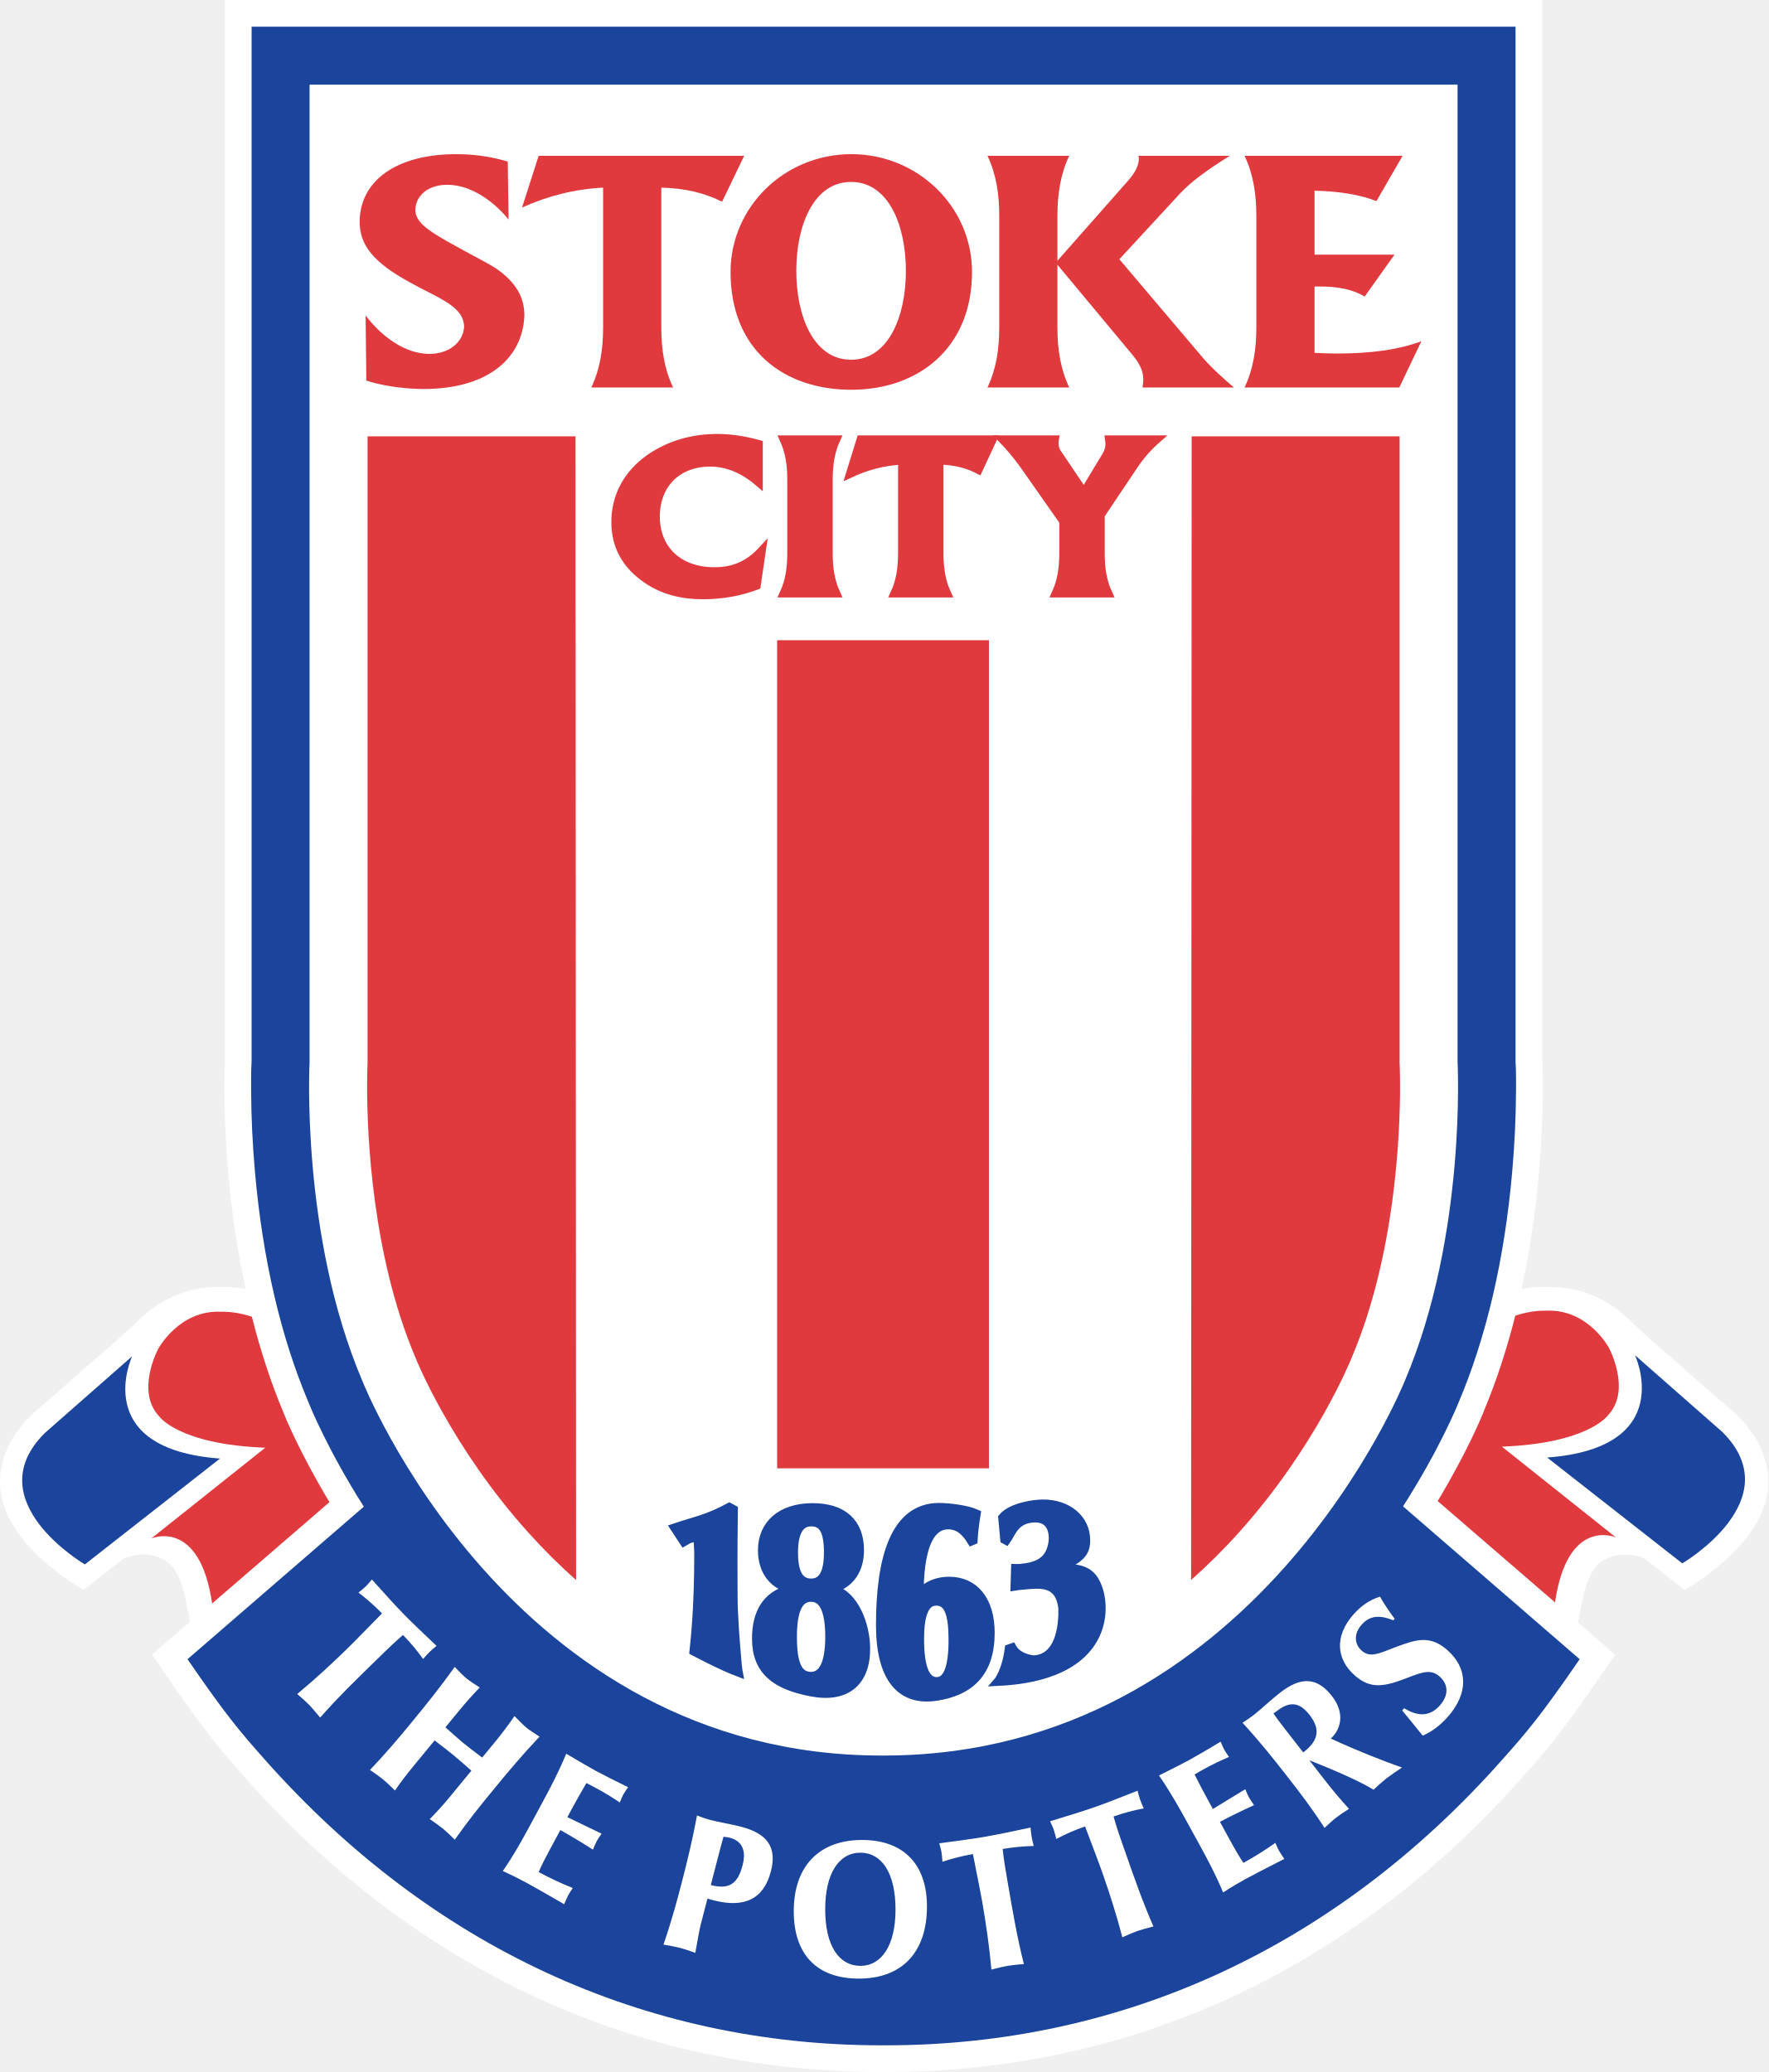
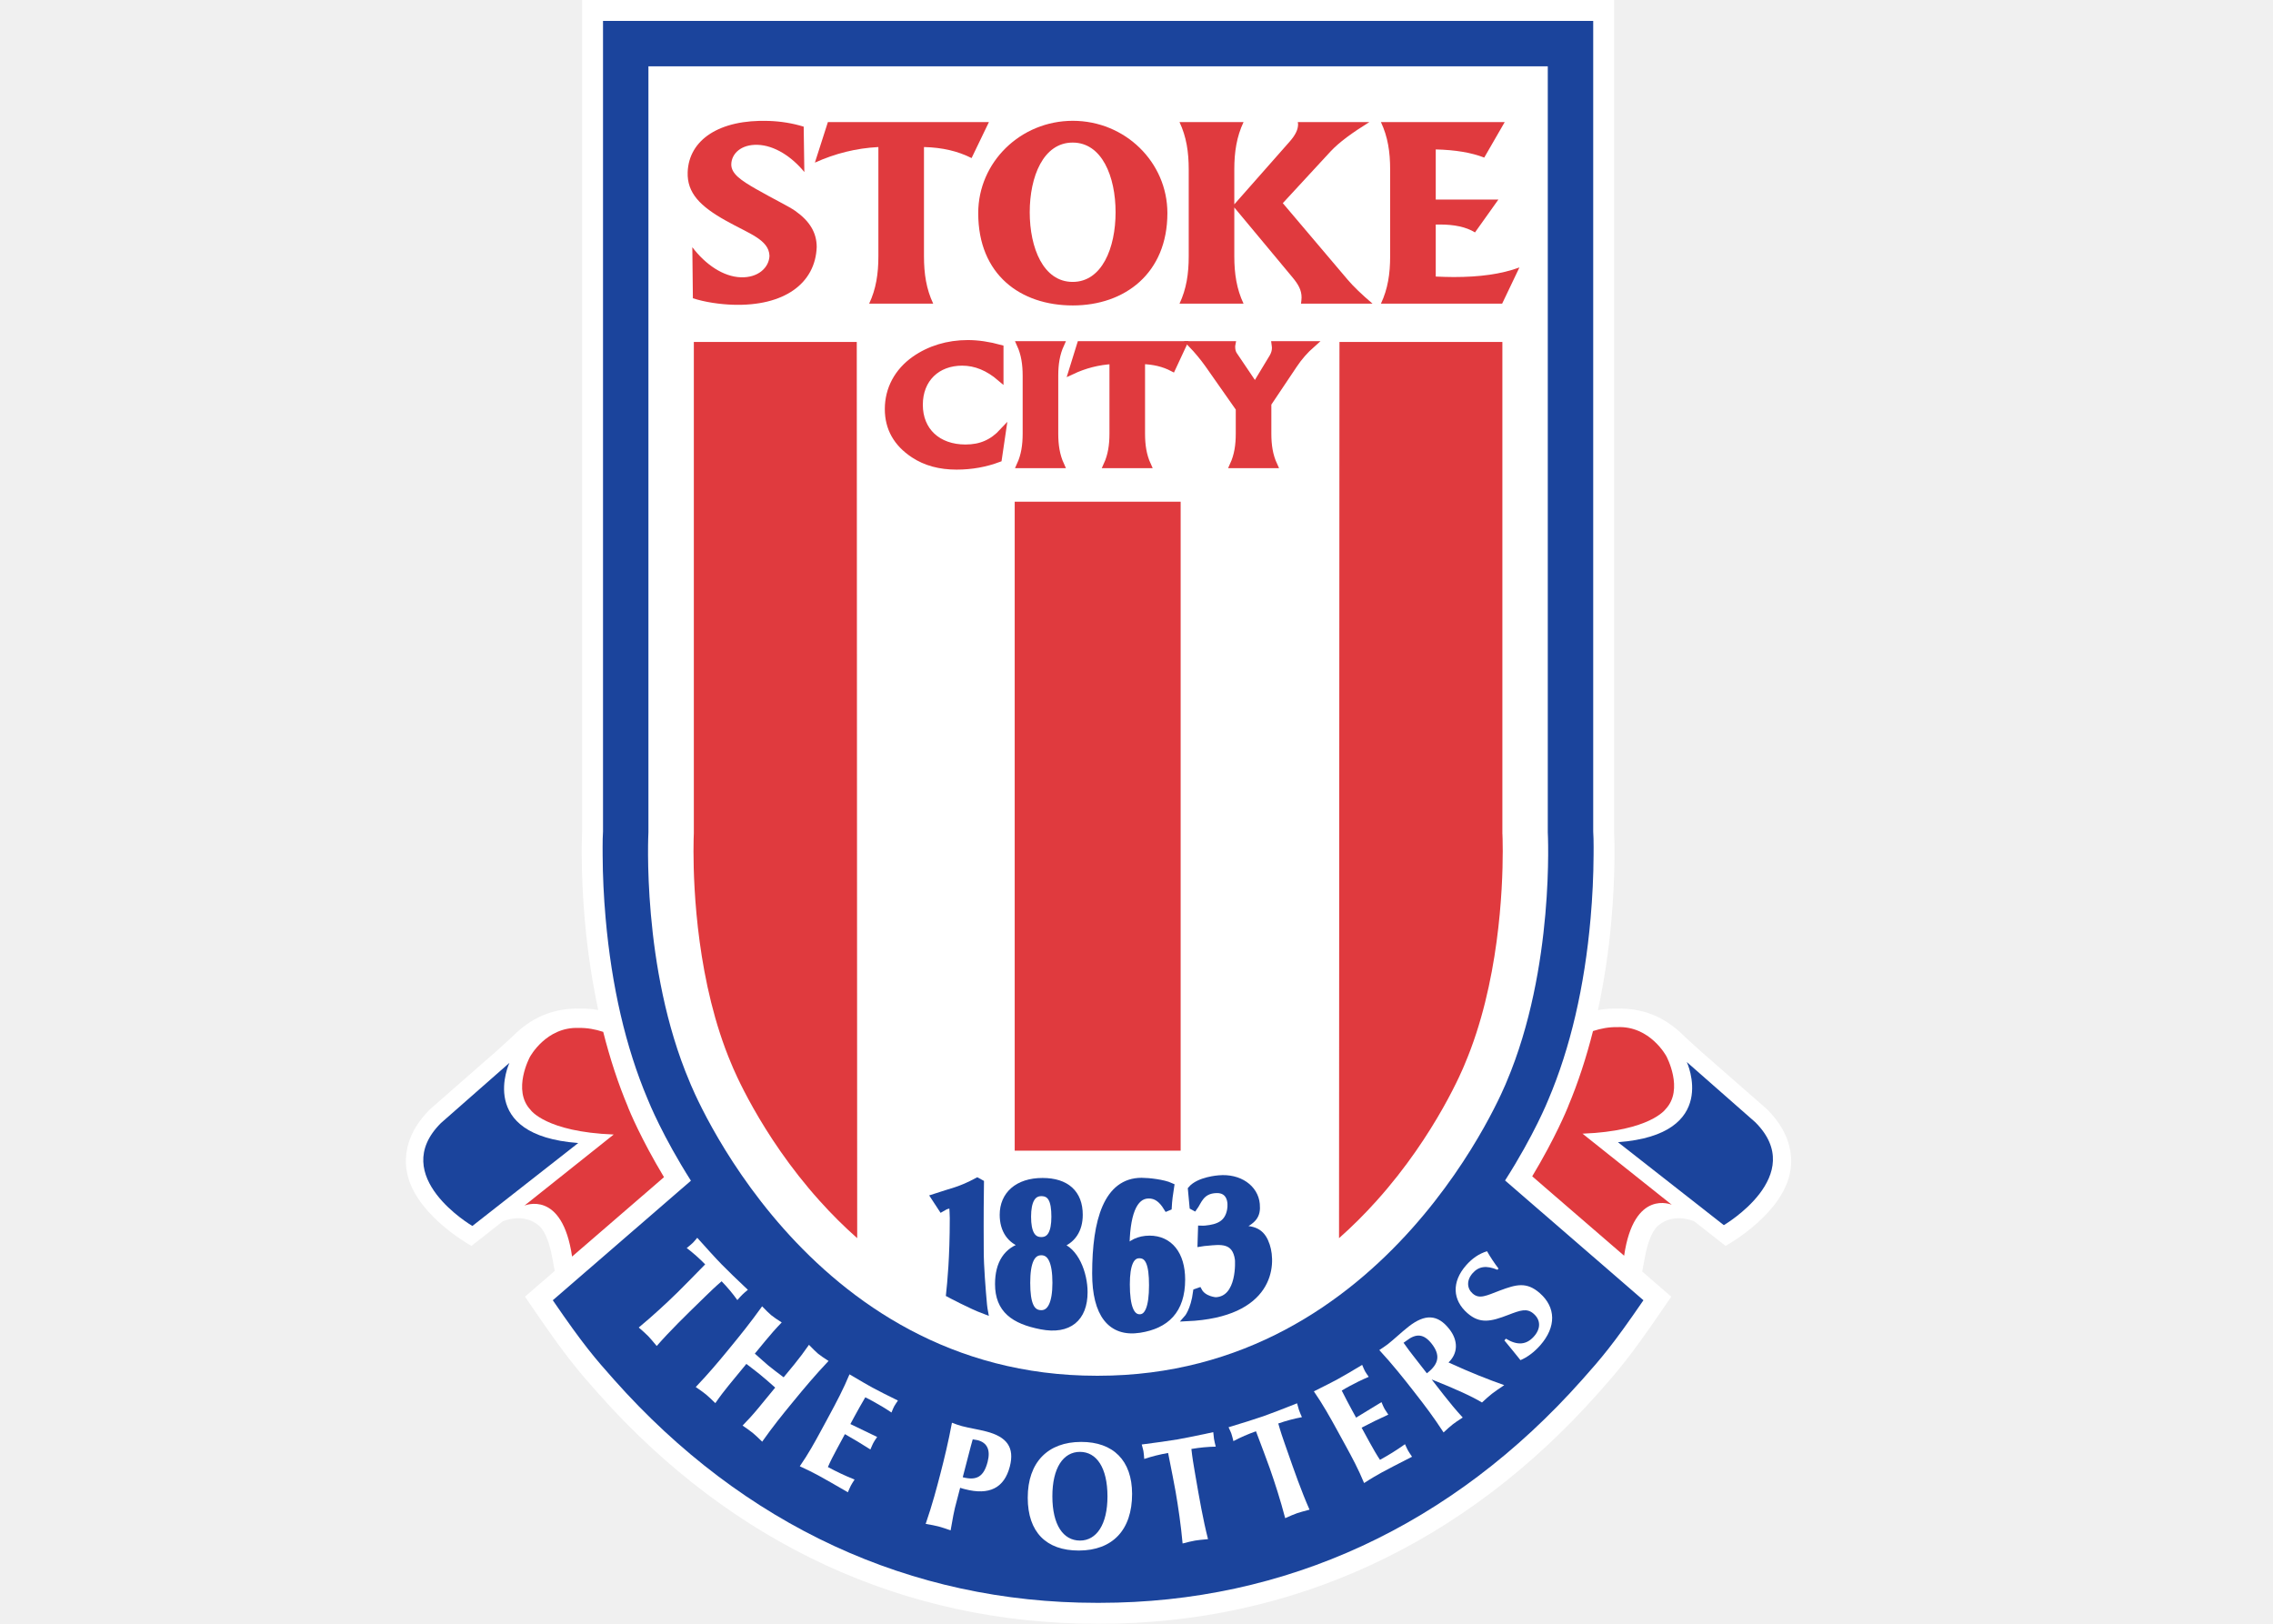
- <svg xmlns="http://www.w3.org/2000/svg" version="1.1" width="170.644" height="200" id="svg3063">
+ <svg xmlns="http://www.w3.org/2000/svg" version="1.1" width="280" height="200" id="svg3063">
  <defs id="defs3065" />
-   <g transform="translate(-237.5353,-329.505)" id="layer1">
+   <g transform="translate(-187.5353,-329.505)" id="layer1">
    <g transform="matrix(0.4626738,0,0,0.4626738,-791.452,-226.4665)" id="g4311">
      <path d="m 2586.462,1497.03 -0.129,-0.129 -17.816,-15.592 -3.797,-3.465 c -3.602,-3.601 -9.137,-8.002 -18.664,-7.693 -1.57,-0.026 -3.135,0.134 -4.684,0.42 1.637,-7.562 2.857,-15.551 3.598,-23.976 0.516,-5.836 0.789,-11.621 0.816,-17.194 0,-0.114 0.01,-2.22 0.01,-2.22 l -0.121,-4.562 0.014,0.38 0,-221.35 -274.773,0 0,221.351 0.014,-0.387 -0.121,4.567 0.01,2.221 c 0.026,5.58 0.301,11.363 0.816,17.194 0.74,8.407 1.956,16.383 3.586,23.938 -1.477,-0.263 -2.963,-0.406 -4.463,-0.382 -9.524,-0.309 -15.056,4.093 -18.657,7.693 l -3.797,3.465 -17.817,15.592 -0.129,0.129 c -6.152,6.137 -6.762,12.116 -6.186,16.053 1.631,11.194 15.86,19.473 17.292,20.246 l 8.346,-6.547 c 5.892,-2.293 9.301,0.932 9.301,0.932 0.581,0.341 2.57,1.962 3.807,8.498 l 0.715,3.779 c -4.633,4.01 -7.924,6.855 -7.924,6.855 l 2.812,4.102 c 8.202,11.963 11.367,15.654 16.704,21.662 35.622,40.109 81.498,61.309 132.665,61.309 l 0.823,0 c 51.172,0 97.047,-21.199 132.667,-61.311 5.336,-5.996 8.502,-9.686 16.707,-21.66 l 2.811,-4.102 c 0,0 -3.201,-2.772 -7.738,-6.695 l 0.746,-3.939 c 1.236,-6.536 3.225,-8.157 3.803,-8.498 0,0 3.412,-3.225 9.303,-0.932 l 8.35,6.547 c 1.432,-0.773 15.66,-9.052 17.291,-20.246 0.574,-3.937 -0.04,-9.916 -6.19,-16.053 l 0,0 z" id="path4313" style="fill:#ffffff;fill-rule:evenodd" />
      <path d="m 2565.038,1484.384 c 0,0 9.027,19.31 -18.328,21.339 l 28.186,22.082 c 0,0 22.602,-13.206 8.381,-27.392 l -18.239,-16.029 0,0 z" id="path4315" style="fill:#1b449c;fill-rule:evenodd" />
      <path d="m 2559.386,1496.927 c 4.994,-5.253 0.205,-14.104 0.205,-14.104 0,0 -4.336,-8.131 -13.074,-7.732 -2.139,-0.047 -4.303,0.338 -6.451,1.042 -1.803,7.113 -3.994,13.818 -6.611,20.03 l 0.016,0 c -0.367,0.917 -3.439,8.407 -9.588,18.642 0.732,0.636 1.869,1.619 3.287,2.849 l 21.182,18.29 c 2.619,-17.949 12.686,-13.563 12.686,-13.563 l -23.766,-18.928 c 18.088,-0.69 22.114,-6.531 22.114,-6.531 l 0,0 z" id="path4317" style="fill:#e03a3e;fill-rule:evenodd" />
      <path d="m 2251.565,1484.602 c 0,0 -9.031,19.31 18.324,21.339 l -28.186,22.082 c 0,0 -22.597,-13.206 -8.375,-27.392 l 18.237,-16.029 0,0 z" id="path4319" style="fill:#1b449c;fill-rule:evenodd" />
      <path d="m 2257.214,1497.144 c -4.998,-5.253 -0.201,-14.104 -0.201,-14.104 0,0 4.335,-8.128 13.069,-7.731 2.141,-0.048 4.305,0.337 6.454,1.042 1.803,7.109 3.994,13.819 6.612,20.03 l -0.016,0.01 c 0.363,0.914 3.437,8.406 9.588,18.639 -0.732,0.64 -1.87,1.618 -3.291,2.849 l -21.18,18.292 c -2.619,-17.95 -12.686,-13.564 -12.686,-13.564 l 23.766,-18.929 c -18.086,-0.691 -22.115,-6.532 -22.115,-6.532 l 0,0 z" id="path4321" style="fill:#e03a3e;fill-rule:evenodd" />
      <path d="m 2516.651,1515.915 c 7.738,-12.102 11.418,-21.234 11.648,-21.814 l -0.113,0.27 c 5.848,-13.751 9.629,-29.988 11.238,-48.266 0.498,-5.643 0.764,-11.272 0.793,-16.729 0.01,-0.774 0.01,-1.507 0.01,-2.194 0,-1.589 -0.029,-2.962 -0.107,-4.182 0,-0.401 0,-215.781 0,-215.781 l -263.636,0 c 0,0 0,215.38 0,215.781 -0.084,1.22 -0.107,2.593 -0.107,4.182 0,0.687 0,1.421 0.01,2.194 0.023,5.455 0.296,11.086 0.792,16.729 1.602,18.183 5.355,34.348 11.148,48.054 0.46,1.155 4.12,10.104 11.561,21.816 l -36.775,31.824 c 8.175,11.93 11.228,15.437 16.274,21.113 34.537,38.89 78.976,59.44 128.501,59.44 l 0.823,0 c 49.536,0 93.969,-20.551 128.502,-59.44 5.051,-5.677 8.105,-9.184 16.279,-21.113 l -36.84,-31.884 0,0 z" id="path4323" style="fill:#1b449c;fill-rule:evenodd" />
      <path d="m 2408.301,1219.312 -119.726,0 0,203.886 c 0,0 -1.932,36.103 10.966,66.441 0,0 30.669,78.26 108.346,78.26 l 0.413,0 c 77.678,0 108.76,-78.26 108.76,-78.26 12.896,-30.339 10.965,-66.441 10.965,-66.441 l 0,-203.886 -119.724,0 0,0 z" id="path4325" style="fill:#ffffff;fill-rule:evenodd" />
-       <polygon points="2386.095,1335.212 2386.095,1335.212 2430.278,1335.212 2430.278,1507.98 2386.095,1507.98 " id="polygon4327" style="fill:#e03a3e;fill-rule:evenodd" />
+       <polygon points="2386.095,1507.98 2386.095,1335.212 2386.095,1335.212 2430.278,1335.212 2430.278,1507.98 " id="polygon4327" style="fill:#e03a3e;fill-rule:evenodd" />
      <path d="m 2349.801,1269.908 0,-29.114 c -5.992,0.316 -11.523,1.721 -16.906,4.149 l 3.463,-10.793 42.872,0 -4.614,9.58 c -3.687,-1.853 -7.758,-2.812 -12.676,-2.936 l 0,29.114 c 0,4.599 0.613,8.681 2.458,12.582 l -17.056,0 c 1.842,-3.901 2.459,-7.983 2.459,-12.582 l 0,0 z" id="path4329" style="fill:#e03a3e;fill-rule:evenodd" />
      <path d="m 2432.427,1269.908 0,-23.176 c 0,-4.599 -0.615,-8.685 -2.455,-12.582 l 17.053,0 c -1.842,3.896 -2.461,7.982 -2.461,12.582 l 0,9.319 14.754,-16.726 c 1.461,-1.661 2.229,-3.131 2.229,-4.601 0,-0.189 -0.076,-0.385 -0.076,-0.574 l 19.055,0 c -4.531,2.81 -8.064,5.363 -10.373,7.856 l -12.676,13.727 17.207,20.303 c 1.615,1.915 3.846,4.024 6.684,6.453 l -19.049,0 c 0.074,-0.579 0.154,-1.152 0.154,-1.661 0,-1.919 -0.852,-3.455 -2.385,-5.3 l -15.523,-18.646 0,13.025 c 0,4.599 0.619,8.681 2.459,12.582 l -17.051,0 c 1.839,-3.9 2.454,-7.982 2.454,-12.581 l 0,0 z" id="path4331" style="fill:#e03a3e;fill-rule:evenodd" />
      <path d="m 2486.054,1269.908 0,-23.176 c 0,-4.599 -0.611,-8.685 -2.457,-12.582 l 32.963,0 -5.453,9.451 c -3.461,-1.342 -7.686,-2.043 -12.91,-2.17 l 0,13.345 16.676,0 -6.227,8.746 c -2.379,-1.468 -5.533,-2.104 -9.375,-2.104 -0.383,-10e-4 -0.691,0 -1.074,0 l 0,13.855 c 1.611,0.065 3.229,0.129 4.766,0.129 6.914,0 12.68,-0.769 17.514,-2.557 l -4.605,9.645 -32.273,0 c 1.843,-3.901 2.455,-7.983 2.455,-12.582 l 0,0 z" id="path4333" style="fill:#e03a3e;fill-rule:evenodd" />
      <path d="m 2372.102,1298.155 c -6.614,0 -11.305,4.374 -11.305,11.251 0,6.958 4.886,11.417 12.193,11.417 4.099,0 7.161,-1.357 9.923,-4.331 l -1.083,7.348 c -3.505,1.313 -7.21,1.992 -11.207,1.992 -4.445,0 -8.247,-1.019 -11.406,-3.103 -4.59,-3.011 -6.865,-7.084 -6.865,-12.176 0,-5.35 2.522,-10.022 7.063,-13.245 3.997,-2.802 8.837,-4.29 14.218,-4.29 2.666,0 5.579,0.426 8.64,1.273 l 0,8.025 c -3.208,-2.756 -6.566,-4.161 -10.171,-4.161 l 0,0 0,0 z" id="path4335" style="fill:#e03a3e;fill-rule:evenodd;stroke:#e03a3e;stroke-width:1.675" />
      <path d="m 2389.052,1317.09 0,-15.41 c 0,-3.06 -0.394,-5.773 -1.577,-8.365 l 10.958,0 c -1.182,2.592 -1.58,5.306 -1.58,8.365 l 0,15.41 c 0,3.053 0.398,5.772 1.58,8.362 l -10.957,0 c 1.182,-2.59 1.576,-5.308 1.576,-8.362 l 0,0 0,0 z" id="path4337" style="fill:#e03a3e;fill-rule:evenodd;stroke:#e03a3e;stroke-width:1.675" />
      <path d="m 2412.161,1317.09 0,-19.36 c -3.853,0.215 -7.409,1.144 -10.867,2.761 l 2.227,-7.176 27.55,0 -2.963,6.368 c -2.369,-1.232 -4.988,-1.866 -8.148,-1.953 l 0,19.36 c 0,3.053 0.395,5.772 1.576,8.362 l -10.957,0 c 1.186,-2.59 1.582,-5.308 1.582,-8.362 l 0,0 0,0 z" id="path4339" style="fill:#e03a3e;fill-rule:evenodd;stroke:#e03a3e;stroke-width:1.675" />
      <path d="m 2455.171,1325.452 -10.959,0 c 1.182,-2.59 1.578,-5.308 1.578,-8.362 l 0,-6.667 -8.248,-11.759 c -1.334,-1.865 -2.814,-3.65 -4.441,-5.349 l 10.912,0 c -0.053,0.257 -0.053,0.51 -0.053,0.724 0,0.806 0.199,1.527 0.543,2.039 l 5.582,8.276 4.645,-7.683 c 0.441,-0.764 0.688,-1.569 0.688,-2.379 0,-0.337 -0.051,-0.635 -0.096,-0.977 l 9.971,0 c -1.879,1.656 -3.457,3.484 -4.789,5.475 l -6.916,10.321 0,7.979 c 0,3.053 0.397,5.772 1.583,8.362 l 0,0 0,0 z" id="path4341" style="fill:#e03a3e;fill-rule:evenodd;stroke:#e03a3e;stroke-width:1.675" />
      <path d="m 2401.527,1239.605 c -7.814,0 -11.43,9.052 -11.43,18.548 0,9.494 3.616,18.546 11.43,18.546 7.809,0 11.427,-9.052 11.427,-18.546 0,-9.496 -3.618,-18.548 -11.427,-18.548 l 0,0 z m 25.222,18.784 c 0,15.952 -11.273,24.575 -25.182,24.575 -13.907,0 -25.184,-8.162 -25.184,-24.575 0,-13.577 11.277,-24.58 25.184,-24.58 13.909,0 25.182,11.003 25.182,24.58 l 0,0 0,0 z" id="path4343" style="fill:#e03a3e;fill-rule:evenodd" />
      <path d="m 2389.272,1543.157 c 0,-5.53 1.237,-8.29 3.907,-8.29 2.626,0 3.913,2.76 3.913,8.29 0,5.471 -1.383,8.238 -3.913,8.238 -2.806,0 -3.907,-2.656 -3.907,-8.238 l 0,0 z m 8.603,-10.151 c 3.539,-1.129 5.384,-4.002 5.384,-7.956 0,-5.69 -3.455,-8.849 -9.758,-8.849 -6.581,0 -10.445,3.555 -10.445,8.849 0,4.007 1.932,6.882 5.43,7.901 l 0,0.394 c -4.42,1.183 -6.673,4.681 -6.673,10.148 0,6.767 4.093,9.701 11.366,11.11 7.303,1.418 11.366,-2.08 11.366,-8.957 0,-4.964 -2.395,-11.229 -6.669,-12.302 l 0,-0.338 0,0 z m -8.377,-7.443 c 0,-4.232 1.243,-6.432 3.682,-6.432 2.626,0 3.635,2.029 3.635,6.433 0,4.281 -1.196,6.368 -3.635,6.368 -2.486,0 -3.682,-2.087 -3.682,-6.369 l 0,0 0,0 z" id="path4345" style="fill:#1b449c;fill-rule:evenodd" />
      <path d="m 2389.272,1543.157 c 0,-5.53 1.237,-8.29 3.907,-8.29 2.626,0 3.913,2.76 3.913,8.29 0,5.471 -1.383,8.238 -3.913,8.238 -2.806,0 -3.907,-2.656 -3.907,-8.238 l 0,0 0,0 z m 8.603,-10.151 c 3.539,-1.129 5.384,-4.002 5.384,-7.956 0,-5.69 -3.455,-8.849 -9.758,-8.849 -6.581,0 -10.445,3.555 -10.445,8.849 0,4.007 1.932,6.882 5.43,7.901 l 0,0.394 c -4.42,1.183 -6.673,4.681 -6.673,10.148 0,6.767 4.093,9.701 11.366,11.11 7.303,1.418 11.366,-2.08 11.366,-8.957 0,-4.964 -2.395,-11.229 -6.669,-12.302 l 0,-0.338 0,0 z m -8.377,-7.443 c 0,-4.232 1.243,-6.432 3.682,-6.432 2.626,0 3.635,2.029 3.635,6.433 0,4.281 -1.196,6.368 -3.635,6.368 -2.486,0 -3.682,-2.087 -3.682,-6.369 l 0,0 0,0 z" id="path4347" style="fill:none;stroke:#1b449c;stroke-width:1.911" />
      <path d="m 2415.692,1534.503 c 0,-0.056 0,-0.114 0,-0.172 0,-9.227 1.916,-14.589 6.098,-14.589 1.98,0 3.498,1.091 4.879,3.343 l 0.277,-0.115 c 0.094,-1.73 0.324,-3.517 0.641,-5.479 -1.883,-0.867 -5.773,-1.326 -7.705,-1.326 -9.111,0 -12.199,10.388 -12.199,24.519 0,10.785 4.082,16.013 11.689,14.812 6.91,-1.087 11.139,-4.957 11.139,-13.204 0,-6.746 -3.313,-10.729 -8.514,-10.729 -2.809,0 -5.109,1.154 -6.305,2.94 l 0,0 z m 7.129,9.287 c 0,5.826 -1.146,8.708 -3.449,8.708 -2.389,0 -3.588,-2.941 -3.588,-8.939 0,-5.306 1.152,-7.901 3.498,-7.901 2.574,-10e-4 3.539,2.594 3.539,8.132 l 0,0 0,0 z" id="path4349" style="fill:#1b449c;fill-rule:evenodd" />
      <path d="m 2415.692,1534.503 0,-0.172 c 0,-9.227 1.916,-14.589 6.098,-14.589 1.98,0 3.498,1.091 4.879,3.343 l 0.277,-0.115 c 0.094,-1.73 0.324,-3.517 0.641,-5.479 -1.883,-0.867 -5.773,-1.326 -7.705,-1.326 -9.111,0 -12.199,10.388 -12.199,24.519 0,10.785 4.082,16.013 11.689,14.812 6.91,-1.087 11.139,-4.957 11.139,-13.204 0,-6.746 -3.313,-10.729 -8.514,-10.729 -2.809,0 -5.109,1.154 -6.305,2.94 l 0,0 0,0 z m 7.129,9.287 c 0,5.826 -1.146,8.708 -3.449,8.708 -2.389,0 -3.588,-2.941 -3.588,-8.939 0,-5.306 1.152,-7.901 3.498,-7.901 2.574,-10e-4 3.539,2.594 3.539,8.132 l 0,0 0,0 z" id="path4351" style="fill:none;stroke:#1b449c;stroke-width:1.93" />
      <path d="m 2435.157,1545.258 c 1.238,2.337 4.453,2.54 4.453,2.54 6.701,-0.276 5.922,-10.833 5.922,-10.833 -0.727,-5.436 -4.816,-4.775 -8.105,-4.478 -0.549,0.048 -1.346,0.117 -1.848,0.206 l 0.121,-3.957 c 0.342,0.01 0.725,0.024 1.105,-0.012 3.541,-0.327 5.951,-1.383 6.623,-4.893 0.408,-2.127 -0.016,-5.459 -3.635,-5.362 -4.068,0.109 -4.711,3.118 -5.869,4.691 l -0.48,-0.261 -0.438,-4.684 c 2.107,-2.524 7.441,-2.876 7.441,-2.876 5.477,-0.501 9.711,2.543 10.107,6.87 0.293,3.166 -0.863,4.458 -4.736,6.277 l 0.027,0.306 c 4.551,-0.261 6.332,1.246 7.385,4.432 1.703,5.139 1.166,18.348 -21.289,19.367 0,0 1.807,-2.022 2.449,-7.065 l 0.767,-0.268 0,0 z" id="path4353" style="fill:#1b449c;fill-rule:evenodd;stroke:#1b449c;stroke-width:1.6" />
      <path d="m 2378.085,1550.617 c -3.744,-1.409 -9.407,-4.446 -9.407,-4.446 0.318,-3.023 0.993,-9.489 0.993,-20.248 0,-1.189 -0.095,-2.021 -0.186,-3.716 -1.795,0.735 -1.06,0.11 -2.854,1.165 l -1.977,-3.022 c 4.785,-1.603 6.78,-1.796 11.476,-4.317 l 0.92,0.504 c -0.138,9.663 -0.058,15.062 -0.058,18.176 0,3.984 0.512,10.387 0.874,14.319 0.076,0.825 0.219,1.585 0.219,1.585 l 0,0 z" id="path4355" style="fill:#1b449c;fill-rule:evenodd;stroke:#1b449c;stroke-width:1.723" />
      <path d="m 2344.161,1531.273 c -3.448,-3.045 -6.788,-6.36 -10.025,-9.97 -15.952,-17.74 -23.272,-35.921 -23.341,-36.103 l -0.065,-0.159 -0.06,-0.135 c -9.095,-21.4 -10.095,-46.604 -10.095,-56.638 0,-2.756 0.072,-4.367 0.079,-4.439 l 0.012,-0.324 c 0,0 0,-37.416 0,-130.826 l 43.381,0 0.114,238.594 0,0 z" id="path4357" style="fill:#e03a3e;fill-rule:evenodd" />
      <path d="m 2472.446,1531.273 c 3.439,-3.045 6.787,-6.36 10.021,-9.97 15.945,-17.74 23.273,-35.921 23.346,-36.103 l 0.063,-0.159 0.057,-0.135 c 9.102,-21.4 10.1,-46.604 10.1,-56.638 0,-2.756 -0.074,-4.367 -0.076,-4.439 l -0.02,-0.324 c 0,0 0,-37.416 0,-130.826 l -43.375,0 -0.116,238.594 0,0 z" id="path4359" style="fill:#e03a3e;fill-rule:evenodd" />
      <path d="m 2371.569,1597.729 c 0.444,0.155 0.864,0.268 1.285,0.373 6.466,1.679 10.456,-0.313 11.941,-6.031 1.319,-5.089 -0.783,-7.906 -6.241,-9.327 -2.269,-0.588 -4.463,-0.9 -6.491,-1.431 -0.736,-0.19 -1.624,-0.501 -2.677,-0.904 -0.941,5.057 -2.048,9.61 -3.081,13.596 -0.933,3.584 -2.089,8.039 -3.913,13.333 1.394,0.237 2.532,0.451 3.374,0.669 0.91,0.236 1.97,0.597 3.266,1.061 0.569,-3.348 0.977,-5.347 1.144,-5.978 l 1.393,-5.361 0,0 z m 0.693,-2.811 1.568,-6.036 c 0.263,-1.022 0.459,-1.77 0.583,-2.244 0.048,-0.195 0.206,-0.788 0.504,-1.806 0.651,0.084 1.077,0.153 1.287,0.211 2.588,0.671 3.498,2.634 2.679,5.787 -1.026,3.946 -2.915,5.053 -6.621,4.088 l 0,0 0,0 z" id="path4361" style="fill:#ffffff;fill-rule:evenodd" />
      <path d="m 2389.566,1600.391 c 0.01,9.071 4.867,14.048 13.596,14.043 9.024,-0.012 14.198,-5.532 14.188,-15.088 -0.01,-8.868 -5.008,-13.848 -13.563,-13.832 -8.838,0 -14.23,5.396 -14.221,14.877 l 0,0 z m 6.558,-0.375 c -0.011,-7.555 2.883,-11.848 7.339,-11.853 4.421,0 7.324,4.2 7.332,11.839 0.01,7.56 -2.962,11.771 -7.308,11.776 -4.458,10e-4 -7.357,-4.161 -7.363,-11.762 l 0,0 0,0 z" id="path4363" style="fill:#ffffff;fill-rule:evenodd" />
      <path d="m 2433.138,1587.393 c 0.244,2.266 0.572,4.197 0.832,5.68 0.105,0.602 0.203,1.17 0.281,1.646 1.014,5.862 1.965,11.401 3.314,16.674 -1.59,0.146 -2.744,0.263 -3.42,0.382 -0.887,0.15 -1.977,0.418 -3.348,0.778 -0.463,-5.043 -1.141,-9.599 -1.857,-13.775 -0.379,-2.208 -1.09,-5.683 -2.002,-10.321 -2.172,0.372 -4.311,0.911 -6.357,1.592 -0.059,-0.773 -0.113,-1.511 -0.217,-2.11 -0.061,-0.36 -0.232,-0.907 -0.447,-1.741 3.908,-0.508 7.129,-0.942 9.59,-1.363 2.348,-0.406 5.496,-1.072 9.453,-1.917 0.076,0.854 0.135,1.423 0.199,1.784 0.104,0.599 0.264,1.317 0.465,2.067 -2.154,0.041 -4.32,0.249 -6.486,0.624 l 0,0 z" id="path4365" style="fill:#ffffff;fill-rule:evenodd" />
      <path d="m 2456.272,1580.609 c 0.613,2.204 1.254,4.047 1.754,5.471 0.205,0.577 0.387,1.117 0.555,1.576 1.959,5.618 3.814,10.924 6.008,15.893 -1.535,0.411 -2.654,0.714 -3.305,0.94 -0.85,0.299 -1.885,0.743 -3.174,1.326 -1.287,-4.9 -2.703,-9.282 -4.104,-13.281 -0.738,-2.113 -2.008,-5.426 -3.672,-9.85 -2.082,0.726 -4.105,1.606 -6.012,2.619 -0.184,-0.755 -0.355,-1.471 -0.559,-2.046 -0.119,-0.352 -0.383,-0.862 -0.729,-1.65 3.771,-1.146 6.879,-2.101 9.23,-2.92 2.25,-0.786 5.246,-1.961 9.01,-3.453 0.215,0.831 0.371,1.383 0.49,1.727 0.201,0.578 0.477,1.258 0.801,1.965 -2.115,0.396 -4.216,0.957 -6.293,1.683 l 0,0 z" id="path4367" style="fill:#ffffff;fill-rule:evenodd" />
      <path d="m 2474.206,1586.516 c -0.449,-0.82 -0.9,-1.643 -1.354,-2.464 -0.273,-0.501 -0.545,-1.001 -0.82,-1.502 -1.955,-3.572 -3.928,-7.092 -6.285,-10.494 3.066,-1.54 5.166,-2.593 6.273,-3.204 1.707,-0.937 3.924,-2.24 6.586,-3.845 0.309,0.719 0.541,1.287 0.754,1.682 0.219,0.394 0.557,0.859 0.992,1.504 -1.84,0.773 -3.527,1.609 -5.141,2.487 -0.701,0.387 -1.395,0.767 -2.041,1.166 0.914,1.821 1.842,3.591 2.777,5.305 l 1.041,1.895 c 1.703,-1.027 3.957,-2.397 6.764,-4.124 0.314,0.805 0.596,1.392 0.791,1.75 0.176,0.32 0.531,0.819 1.025,1.576 -2.471,1.12 -4.84,2.28 -7.111,3.474 l 2.129,3.899 c 0.984,1.786 1.879,3.338 2.764,4.664 2.189,-1.199 4.379,-2.536 6.662,-4.165 0.307,0.717 0.576,1.269 0.826,1.731 0.178,0.322 0.551,0.859 1.045,1.611 -3.701,1.89 -6.398,3.276 -8.051,4.179 -1.234,0.681 -2.83,1.593 -4.713,2.822 -1.481,-3.607 -3.208,-6.839 -4.913,-9.947 l 0,0 z" id="path4369" style="fill:#ffffff;fill-rule:evenodd" />
      <path d="m 2500.282,1582.992 c 0.98,-0.916 1.781,-1.647 2.443,-2.155 0.621,-0.49 1.527,-1.092 2.654,-1.817 -1.746,-1.892 -3.385,-3.871 -4.99,-5.924 l -3.277,-4.21 c 6.418,2.536 10.867,4.596 13.396,6.134 1.008,-0.945 1.896,-1.738 2.693,-2.361 0.682,-0.53 1.787,-1.292 3.23,-2.257 -4.109,-1.449 -9.051,-3.381 -14.84,-6.045 2.533,-2.391 2.643,-5.781 0.234,-8.863 -3.133,-4.01 -6.516,-4.064 -10.818,-0.71 -2.074,1.624 -3.807,3.333 -5.572,4.714 -0.654,0.511 -1.42,1.002 -2.266,1.562 3.545,3.842 6.455,7.515 8.939,10.694 0.273,0.354 0.576,0.74 0.877,1.127 2.131,2.726 4.631,5.993 7.297,10.111 l 0,0 z m -4.453,-15.747 -3.455,-4.432 c -0.703,-0.898 -1.654,-2.118 -2.748,-3.696 0.404,-0.308 0.654,-0.456 0.738,-0.523 2.619,-2.041 4.668,-1.884 6.773,0.81 2.33,2.994 1.912,5.334 -1.193,7.754 -0.031,0.022 -0.086,0.067 -0.115,0.087 l 0,0 0,0 z" id="path4371" style="fill:#ffffff;fill-rule:evenodd" />
      <path d="m 2516.47,1558.491 0.406,-0.461 c 3.037,1.854 5.469,1.682 7.494,-0.623 1.838,-2.094 1.77,-4.36 -0.098,-6.003 -1.801,-1.59 -3.576,-0.929 -6.773,0.299 -4.598,1.776 -7.533,2.462 -10.898,-0.494 -3.916,-3.446 -4.244,-8.252 -0.307,-12.729 1.6,-1.816 3.404,-3.07 5.555,-3.728 0.941,1.646 1.947,3.155 3.057,4.611 l -0.291,0.324 c -2.898,-1.203 -4.967,-0.952 -6.607,0.917 -1.697,1.93 -1.484,4.094 0.018,5.409 1.805,1.582 3.615,0.577 7.279,-0.814 4.268,-1.586 7.055,-2.407 10.602,0.711 4.287,3.771 4.436,8.959 0.1,13.895 -1.625,1.841 -3.443,3.176 -5.254,3.94 -1.524,-1.913 -2.969,-3.661 -4.283,-5.254 l 0,0 z" id="path4373" style="fill:#ffffff;fill-rule:evenodd" />
      <path d="m 2327.646,1257.78 c -1.684,-1.192 -5.737,-3.135 -10.481,-5.846 -3.769,-2.174 -6.625,-3.997 -6.527,-6.611 0.098,-2.808 2.646,-5.267 7.023,-5.118 4.455,0.15 9.04,3.104 12.426,7.244 l -0.174,-12.083 c -3.048,-0.933 -6.105,-1.417 -9.325,-1.527 -13.135,-0.444 -21.251,5.034 -21.564,13.648 -0.197,5.55 3.364,9.122 10.217,12.93 6.166,3.47 11.4,5.01 11.566,9.332 l 0,0 c -0.118,3.161 -3.05,5.876 -7.62,5.722 -4.652,-0.154 -9.399,-3.366 -12.925,-8.015 l 0.149,13.593 c 3.173,1.043 7.217,1.611 10.583,1.728 13.715,0.46 22.034,-5.674 22.388,-15.374 -0.021,-3.829 -1.841,-6.867 -5.733,-9.623 l 0,0 z" id="path4375" style="fill:#e03a3e;fill-rule:evenodd" />
      <path d="m 2308.061,1542.749 c -1.732,1.485 -3.131,2.849 -4.211,3.901 -0.438,0.425 -0.846,0.819 -1.196,1.165 -4.263,4.148 -8.293,8.071 -11.87,12.161 -1.025,-1.222 -1.769,-2.108 -2.249,-2.603 -0.628,-0.649 -1.469,-1.395 -2.538,-2.314 3.897,-3.236 7.269,-6.372 10.301,-9.328 1.609,-1.564 4.074,-4.117 7.385,-7.485 -1.539,-1.579 -3.192,-3.043 -4.91,-4.349 0.605,-0.485 1.179,-0.943 1.615,-1.37 0.266,-0.256 0.621,-0.705 1.188,-1.354 2.629,2.937 4.808,5.354 6.548,7.135 1.661,1.71 3.992,3.928 6.931,6.712 -0.665,0.544 -1.099,0.917 -1.358,1.173 -0.441,0.43 -0.938,0.96 -1.446,1.559 -1.254,-1.758 -2.648,-3.427 -4.19,-5.003 l 0,0 z" id="path4377" style="fill:#ffffff;fill-rule:evenodd" />
      <path d="m 2309.294,1561.657 c 0.358,-0.446 0.701,-0.854 1.008,-1.229 2.564,-3.114 5.484,-6.725 8.543,-11.013 1.043,1.069 1.829,1.876 2.385,2.33 0.729,0.595 1.668,1.213 2.832,1.96 -1.532,1.581 -2.966,3.204 -4.334,4.876 l -2.822,3.427 c 1.763,1.552 2.935,2.627 3.577,3.154 1.146,0.945 2.533,1.977 4.092,3.154 l 2.823,-3.427 c 1.37,-1.674 2.657,-3.405 3.919,-5.222 1.094,1.114 1.912,1.943 2.472,2.402 0.583,0.484 1.494,1.076 2.745,1.891 -3.567,3.769 -6.548,7.328 -9.16,10.514 -0.31,0.372 -0.646,0.78 -1.007,1.225 -2.094,2.548 -4.656,5.714 -7.508,9.752 -0.982,-0.967 -1.768,-1.72 -2.437,-2.271 -0.7,-0.575 -1.614,-1.22 -2.78,-2.02 1.435,-1.462 2.784,-2.935 4.076,-4.504 l 4.606,-5.602 c -1.508,-1.352 -2.822,-2.482 -3.911,-3.376 -0.751,-0.621 -2.004,-1.6 -3.761,-2.933 l -4.606,5.598 c -1.292,1.576 -2.504,3.164 -3.658,4.852 -1.013,-0.99 -1.822,-1.768 -2.521,-2.343 -0.667,-0.547 -1.588,-1.196 -2.693,-1.95 3.407,-3.578 6.021,-6.701 8.12,-9.245 l 0,0 z" id="path4379" style="fill:#ffffff;fill-rule:evenodd" />
      <path d="m 2334.554,1582.474 c 0.444,-0.822 0.894,-1.643 1.339,-2.469 0.271,-0.504 0.543,-1.004 0.813,-1.507 1.937,-3.584 3.825,-7.149 5.401,-10.975 2.958,1.738 4.983,2.928 6.099,3.531 1.715,0.925 4.013,2.078 6.799,3.445 -0.431,0.643 -0.786,1.146 -1,1.546 -0.213,0.389 -0.42,0.926 -0.721,1.643 -1.656,-1.12 -3.27,-2.09 -4.887,-2.966 -0.701,-0.38 -1.401,-0.757 -2.085,-1.079 -1.03,1.755 -2.016,3.496 -2.945,5.215 l -1.023,1.9 c 1.784,0.874 4.162,2.019 7.129,3.438 -0.501,0.702 -0.846,1.259 -1.036,1.619 -0.178,0.319 -0.402,0.891 -0.762,1.712 -2.29,-1.466 -4.551,-2.827 -6.789,-4.086 l -2.108,3.909 c -0.973,1.791 -1.791,3.386 -2.418,4.854 2.192,1.18 4.506,2.294 7.103,3.331 -0.428,0.649 -0.749,1.162 -1.002,1.633 -0.175,0.32 -0.418,0.927 -0.784,1.748 -3.598,-2.08 -6.227,-3.594 -7.879,-4.486 -1.237,-0.669 -2.879,-1.51 -4.923,-2.434 2.222,-3.195 3.996,-6.404 5.679,-9.522 l 0,0 z" id="path4381" style="fill:#ffffff;fill-rule:evenodd" />
    </g>
  </g>
</svg>
